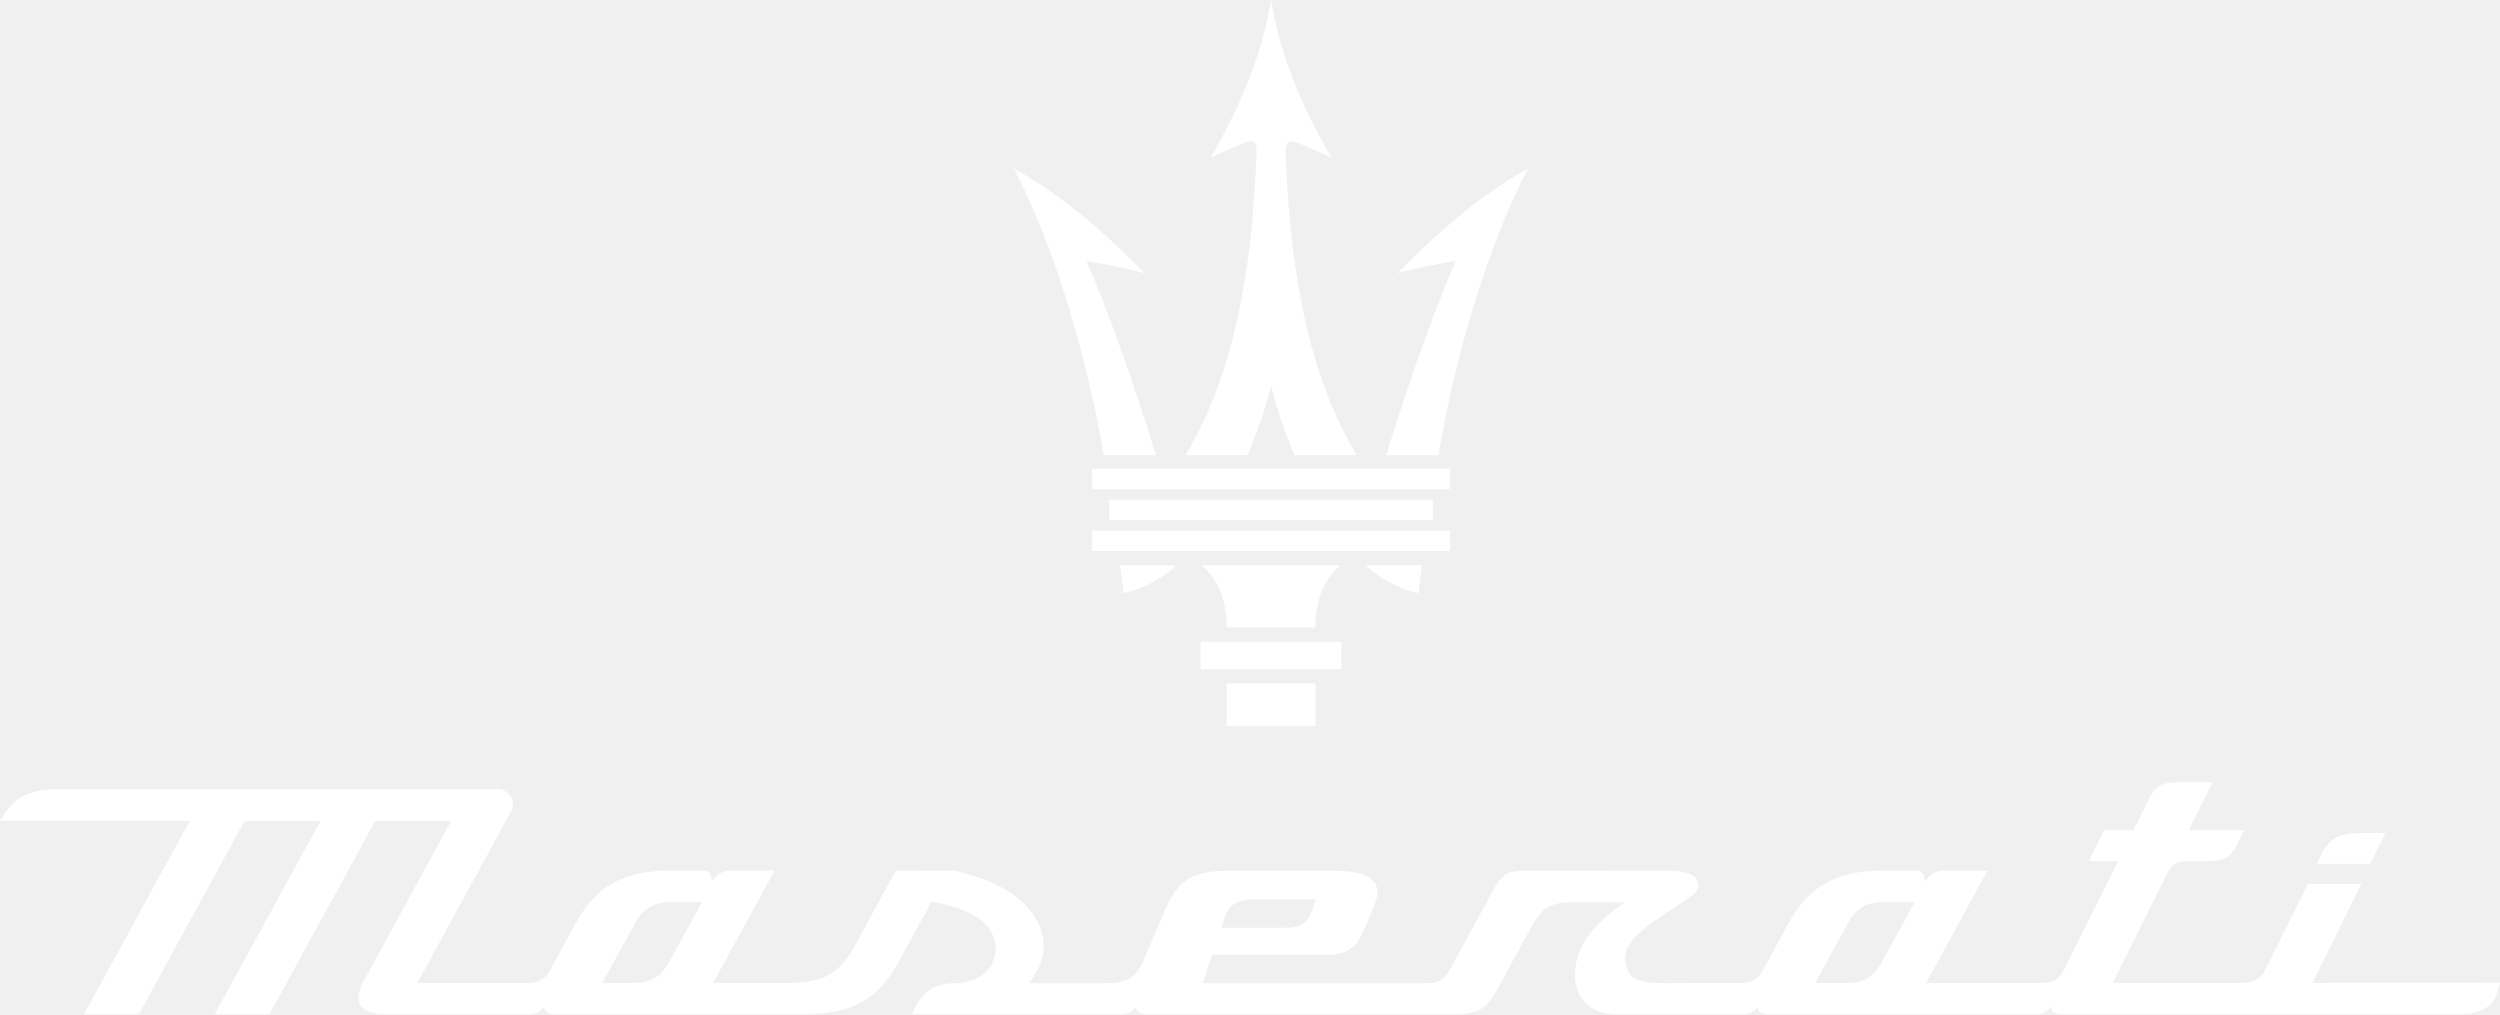
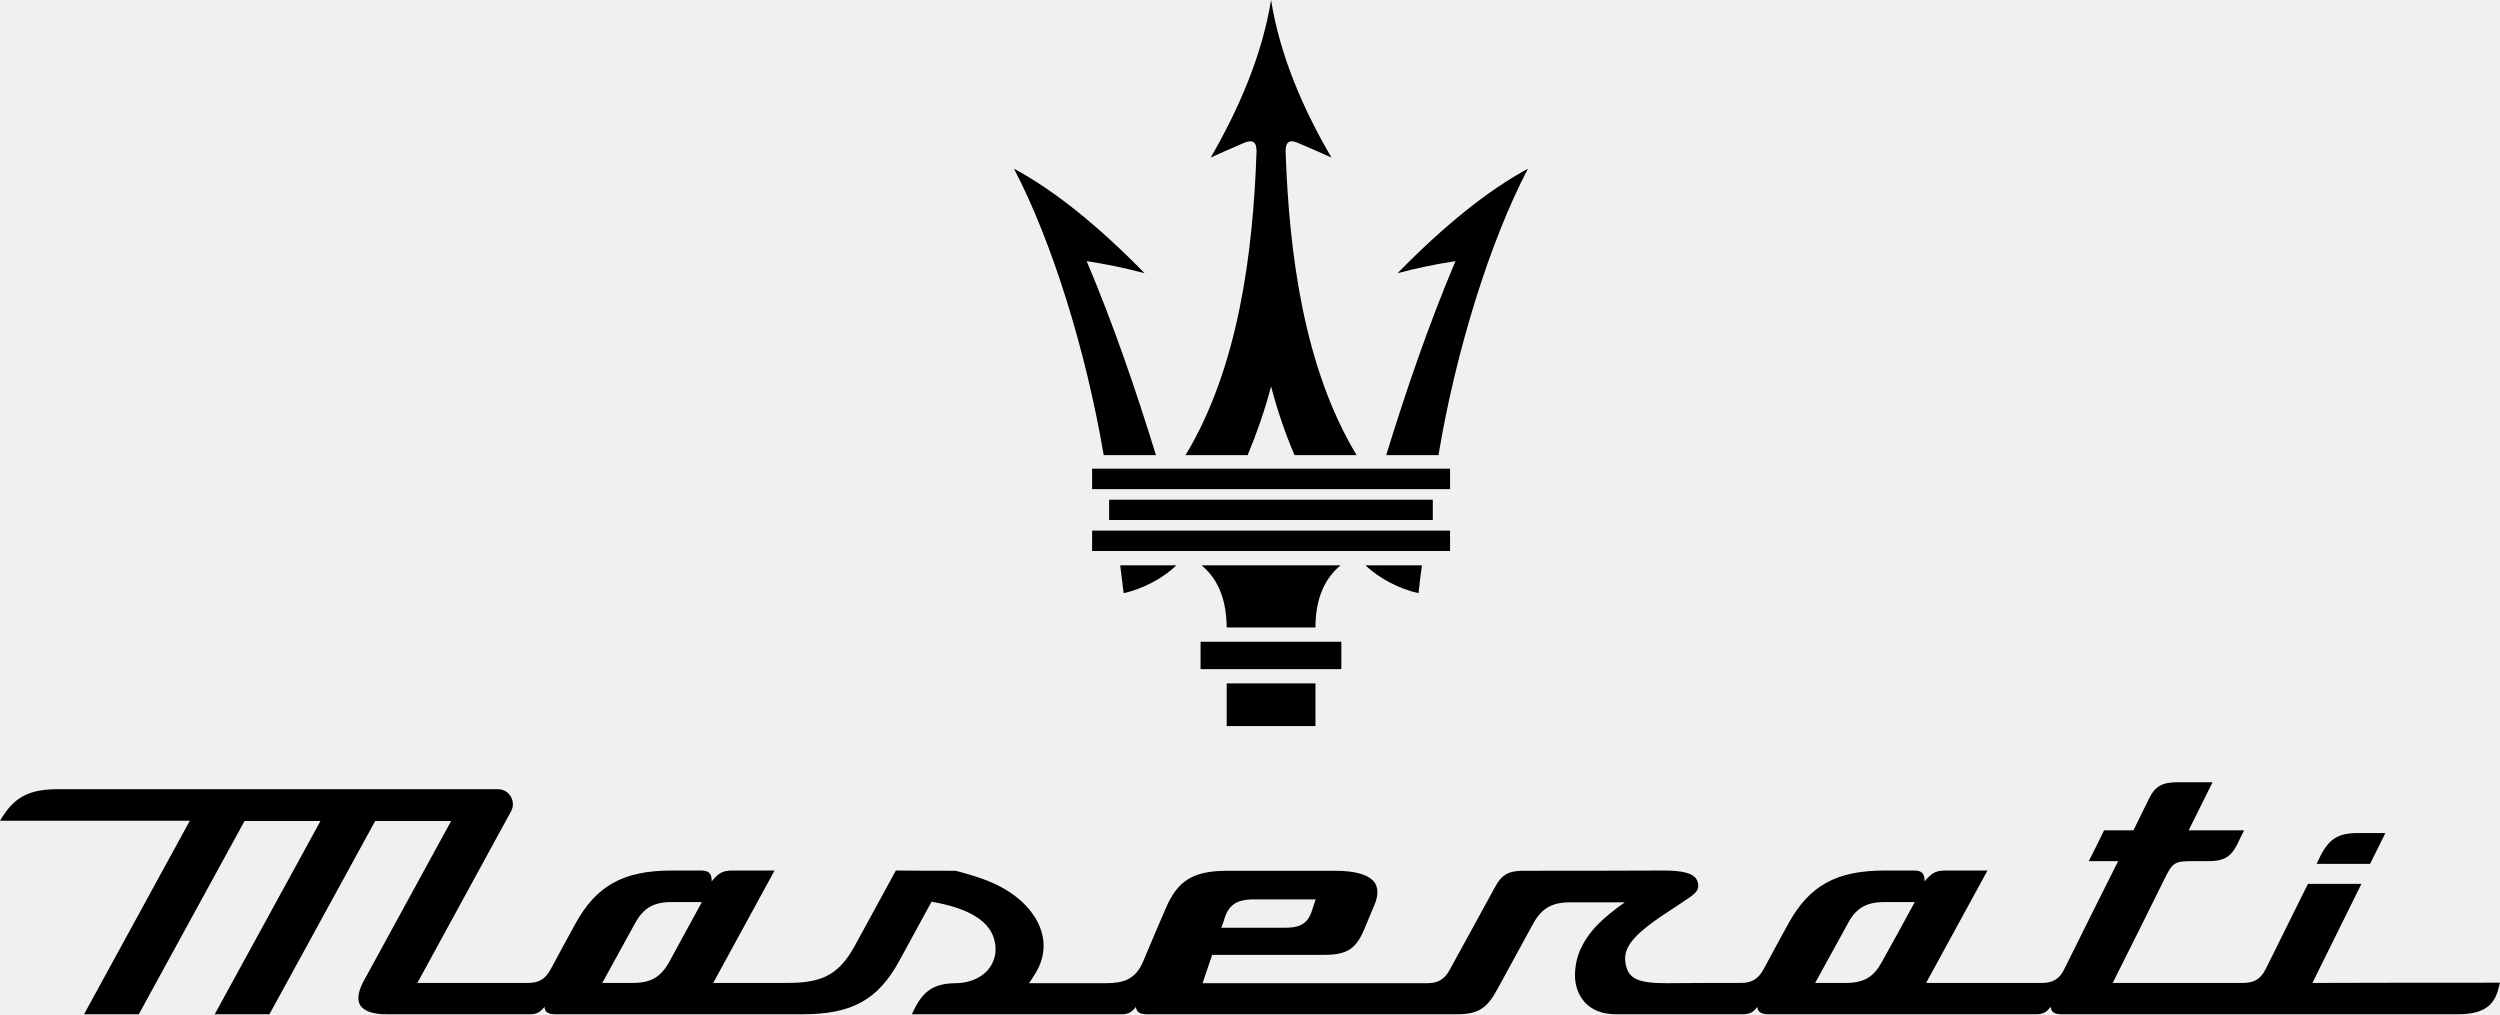
- <svg xmlns="http://www.w3.org/2000/svg" fill="#ffffff" xml:space="preserve" width="104.821mm" height="42.528mm" version="1.1" style="shape-rendering:geometricPrecision; text-rendering:geometricPrecision; image-rendering:optimizeQuality; fill-rule:evenodd; clip-rule:evenodd" viewBox="0 0 10141 4114">
+ <svg xmlns="http://www.w3.org/2000/svg" xml:space="preserve" width="104.821mm" height="42.528mm" version="1.1" style="shape-rendering:geometricPrecision; text-rendering:geometricPrecision; image-rendering:optimizeQuality; fill-rule:evenodd; clip-rule:evenodd" viewBox="0 0 10141 4114">
  <defs>
    <style type="text/css">
   
-     .fil0 {fill:#ffffff}
+     .fil0 {fill:black}
   
  </style>
  </defs>
  <g id="Layer_x0020_1">
    <path class="fil0" d="M9614 3504c-72,0 -145,0 -217,0 5,-11 10,-21 15,-31 36,-71 73,-94 153,-94 37,0 74,0 111,0 -20,41 -41,83 -62,125z" />
    <path class="fil0" d="M9380 3987c66,-134 133,-268 199,-402 -72,0 -145,0 -217,0 -57,116 -115,231 -172,347 -20,39 -46,55 -92,55 -176,0 -352,0 -528,0 72,-143 143,-286 214,-430 30,-60 41,-64 112,-64 21,0 42,0 63,0 61,0 90,-17 115,-66 10,-20 19,-40 29,-59 -75,0 -150,0 -225,0 32,-65 65,-130 97,-195 -47,0 -95,0 -142,0 -62,0 -91,16 -115,65 -21,43 -43,87 -64,130 -40,0 -79,0 -119,0 -20,42 -41,83 -62,125 40,0 79,0 119,0 -25,49 -195,390 -219,439 -19,39 -46,55 -91,55 -157,0 -313,0 -469,0 83,-152 166,-304 249,-456 -57,0 -115,0 -172,0 -40,0 -57,13 -83,44 0,-33 -12,-44 -43,-44 -40,0 -80,0 -119,0 -196,0 -306,61 -391,216 -34,62 -68,124 -101,186 -22,39 -48,54 -92,54 -100,0 -201,0 -302,1 -109,0 -152,-16 -164,-74 -13,-61 14,-112 161,-209 28,-18 55,-36 83,-55 38,-25 54,-39 49,-66 -5,-25 -20,-53 -139,-53 -190,1 -379,1 -569,1 -60,0 -88,15 -115,65 -61,112 -123,224 -184,336 -21,39 -47,55 -91,55 -304,0 -608,0 -912,0 13,-38 26,-77 39,-115 152,0 303,0 455,0 90,0 127,-23 160,-99 14,-34 29,-69 43,-103 11,-25 20,-62 2,-90 -22,-32 -77,-49 -159,-49 -146,0 -292,0 -438,0 -140,0 -203,39 -252,154 -31,71 -61,143 -91,214 -31,73 -80,88 -150,88 -104,0 -208,0 -313,0 7,-10 14,-20 20,-30 62,-93 50,-196 -32,-284 -82,-86 -189,-116 -285,-142 -81,0 -162,0 -243,-1 -56,102 -111,204 -167,306 -70,128 -146,150 -280,150 -98,0 -196,0 -294,0 83,-152 166,-304 249,-456 -57,0 -115,0 -172,0 -41,0 -58,13 -83,44 0,-33 -12,-44 -44,-44 -39,0 -79,0 -118,0 -196,0 -306,61 -391,216 -34,62 -68,124 -101,186 -22,39 -47,54 -92,54 -149,0 -299,0 -448,0 127,-232 253,-464 380,-696 22,-40 -7,-90 -53,-90 -594,0 -1188,0 -1782,0 -121,0 -181,31 -238,128 257,0 513,0 770,0 -143,262 -286,524 -429,785 74,0 148,0 222,0 143,-261 286,-523 429,-784 103,0 206,0 308,0 -143,261 -286,523 -429,784 74,0 148,0 222,0 143,-261 286,-523 429,-784 103,0 206,0 308,0 -118,216 -236,432 -354,648 -16,29 -32,70 -15,99 15,24 51,37 105,37 194,0 389,0 584,0 29,0 41,-9 59,-30 0,23 19,30 42,30 335,0 670,0 1005,0 199,0 305,-58 391,-215 44,-80 88,-161 132,-242 2,1 12,3 14,3 158,30 238,89 245,179 3,37 -9,71 -33,98 -30,32 -75,50 -125,51 -101,0 -142,39 -181,126 283,0 567,0 851,0 28,0 41,-9 58,-30 1,23 20,30 43,30 419,0 838,0 1258,0 85,0 122,-22 164,-100 49,-89 98,-179 147,-269 34,-61 76,-85 149,-85 74,0 148,0 222,0 -38,26 -79,59 -111,91 -42,44 -83,103 -90,180 -6,54 8,100 38,134 29,32 73,49 125,49 173,0 345,0 518,0 28,0 41,-9 58,-30 0,23 20,30 43,30 362,0 725,0 1088,0 29,0 41,-9 59,-30 0,23 19,30 42,30 536,0 1073,0 1610,0 97,0 146,-31 164,-105 2,-8 4,-15 6,-23 -254,0 -508,0 -761,1zm-4410 -270c22,-63 73,-69 119,-69 83,0 165,0 248,0 -6,17 -11,34 -17,51 -20,59 -66,64 -107,64 -86,0 -173,0 -259,0 6,-15 11,-31 16,-46zm-2255 184c-35,63 -75,86 -149,86 -41,0 -82,0 -123,0 44,-81 89,-161 133,-242 34,-62 75,-86 148,-86 41,0 82,0 123,0 -44,81 -88,162 -132,242zm4919 0c-34,63 -74,86 -148,86 -41,0 -82,0 -123,0 44,-81 89,-161 133,-242 33,-62 75,-86 148,-86 41,0 82,0 123,0 -44,81 -88,162 -133,242z" />
    <path class="fil0" d="M4870 2714c0,-37 0,-74 0,-111 96,0 191,0 286,0l0 0c95,0 190,0 285,0 0,37 0,74 0,111 -95,0 -190,0 -285,0l0 0c-95,0 -190,0 -286,0z" />
    <g>
      <path class="fil0" d="M5156 2945c60,0 120,0 180,0 0,-58 0,-115 0,-173 -60,0 -120,0 -180,0l0 0c-60,0 -120,0 -180,0 0,58 0,115 0,173 60,0 120,0 180,0l0 0zm0 0l0 0 0 0z" />
    </g>
    <path class="fil0" d="M4976 2545c-1,-95 -25,-189 -102,-252 94,0 188,0 282,0l0 0c94,0 188,0 282,0 -77,63 -102,157 -102,252 -60,0 -120,0 -180,0l0 0c-60,0 -120,0 -180,0z" />
    <path class="fil0" d="M4499 2109c0,-27 0,-55 0,-82 219,0 438,0 657,0l0 0c219,0 438,0 656,0 0,27 0,55 0,82 -218,0 -437,0 -656,0l0 0c-219,0 -438,0 -657,0z" />
    <path class="fil0" d="M4558 2406c77,-17 159,-60 214,-113 -76,0 -152,0 -228,0 5,37 9,75 14,113z" />
    <path class="fil0" d="M5754 2406c-77,-17 -160,-60 -215,-113 77,0 153,0 229,0 -5,37 -10,75 -14,113z" />
    <path class="fil0" d="M4477 1846c-72,-426 -211,-870 -364,-1162 165,89 341,231 530,424 -79,-21 -157,-37 -235,-49 109,258 199,521 281,787 -71,0 -141,0 -212,0z" />
    <path class="fil0" d="M5835 1846c71,-426 210,-870 363,-1162 -164,89 -340,231 -529,424 78,-21 157,-37 235,-49 -109,258 -199,521 -281,787 70,0 141,0 212,0z" />
    <path class="fil0" d="M4430 1984c0,-28 0,-56 0,-83 242,0 484,0 726,0l0 0c242,0 484,0 726,0 0,27 0,55 0,83 -242,0 -484,0 -726,0l0 0c-242,0 -484,0 -726,0z" />
    <path class="fil0" d="M4911 639c112,-193 208,-412 245,-639 36,227 132,446 245,639 -40,-18 -83,-37 -130,-57 -40,-19 -57,-8 -56,34 14,410 74,876 288,1230 -84,0 -168,0 -252,0 -40,-94 -71,-187 -95,-279 -24,92 -56,185 -95,279 -84,0 -168,0 -252,0 214,-354 274,-820 288,-1230 1,-42 -16,-53 -57,-34 -47,20 -89,39 -129,57z" />
    <path class="fil0" d="M4430 2235c0,-28 0,-55 0,-83 242,0 484,0 726,0l0 0c242,0 484,0 726,0 0,28 0,55 0,83 -242,0 -484,0 -726,0l0 0c-242,0 -484,0 -726,0z" />
  </g>
</svg>
